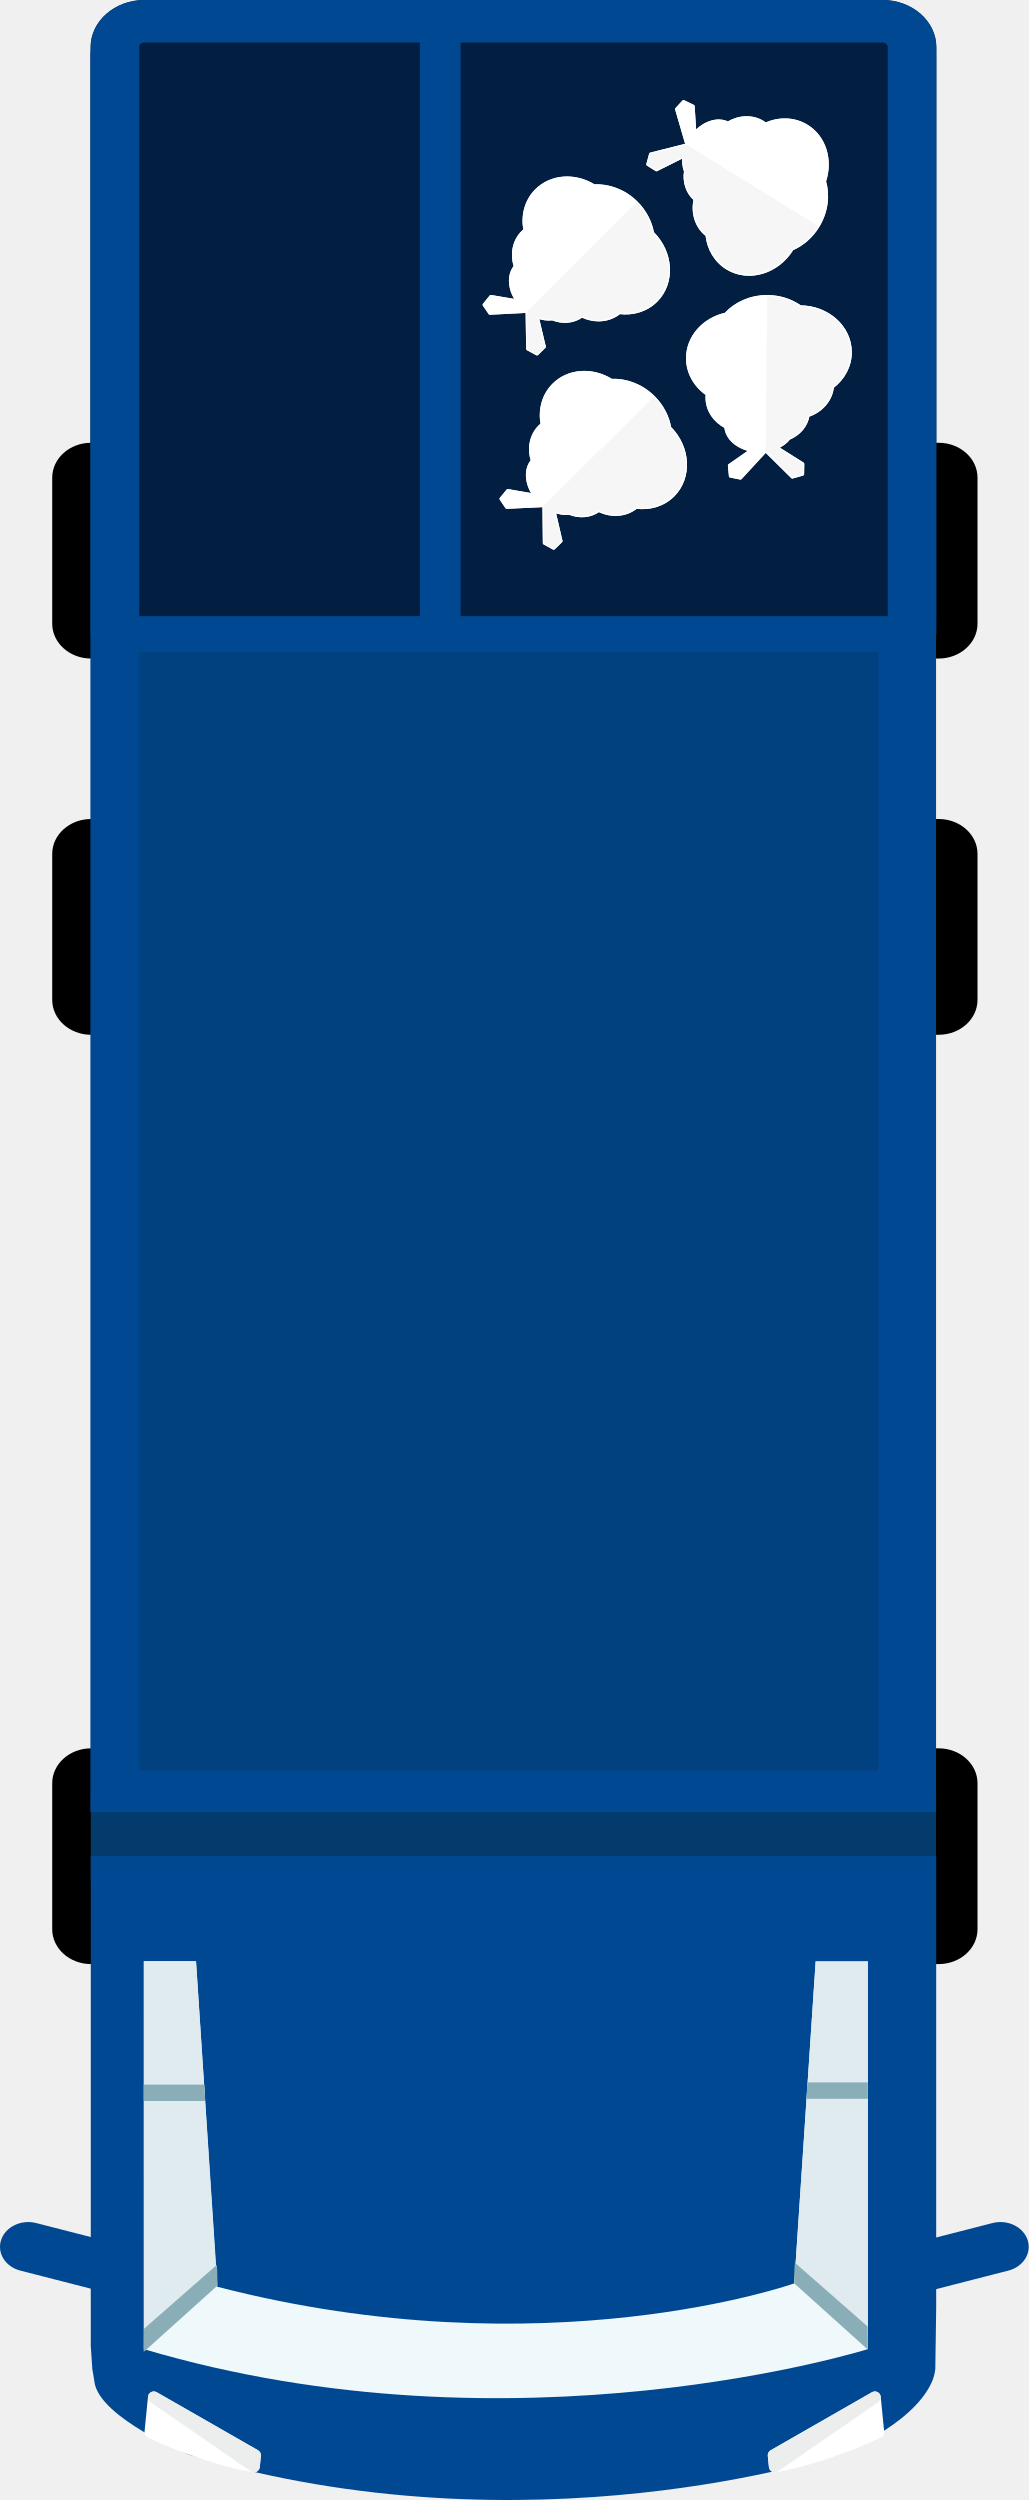
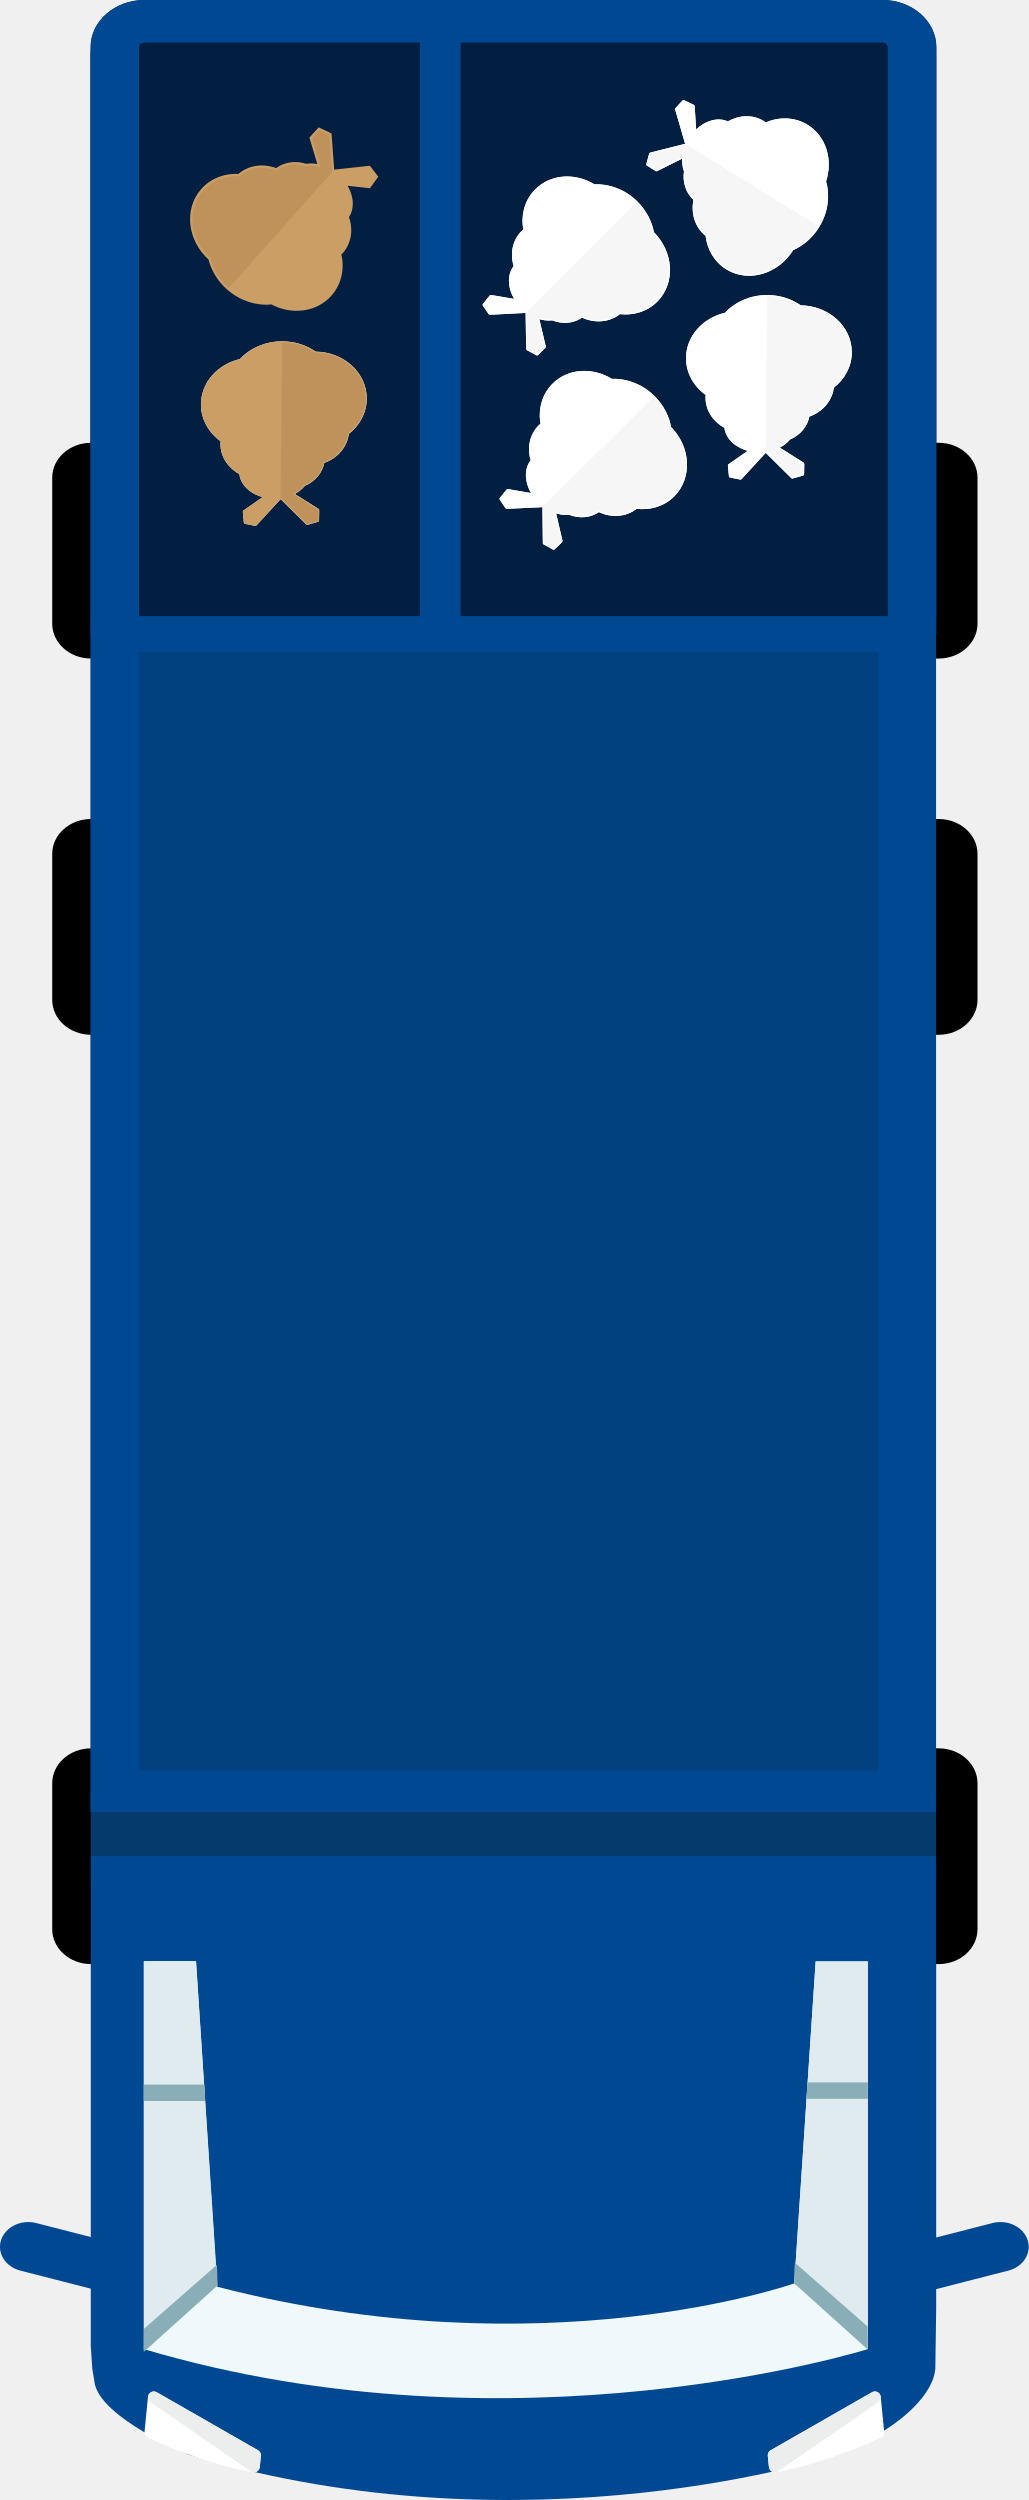
<svg xmlns="http://www.w3.org/2000/svg" version="1.1" id="Lager_1" x="0px" y="0px" width="185.213px" height="450.109px" viewBox="0 0 185.213 450.109" enable-background="new 0 0 185.213 450.109" xml:space="preserve">
  <g>
    <g>
-       <path fill="#004892" d="M26.794,414.74c2.699,0.69,5.528-0.664,6.32-3.027l0,0c0.788-2.364-0.759-4.842-3.457-5.535l-23.134-5.931    c-2.698-0.692-5.526,0.663-6.317,3.027l0,0c-0.791,2.363,0.758,4.841,3.457,5.533L26.794,414.74z" />
-       <path d="M163.897,353.622h5.105c3.855,0,6.991-2.815,6.991-6.276v-26.293c0-3.461-3.136-6.276-6.991-6.276h-5.105    c-3.854,0-6.99,2.815-6.99,6.276v26.293C156.907,350.806,160.043,353.622,163.897,353.622z" />
-       <path d="M16.393,353.622h5.104c3.855,0,6.992-2.815,6.992-6.276v-26.293c0-3.461-3.137-6.276-6.992-6.276h-5.104    c-3.854,0-6.991,2.815-6.991,6.276v26.293C9.402,350.806,12.539,353.622,16.393,353.622z" />
+       <path fill="#004892" d="M26.794,414.74c2.699,0.69,5.528-0.664,6.32-3.026l0,0c0.788-2.364-0.759-4.843-3.457-5.535l-23.134-5.932    c-2.698-0.691-5.526,0.663-6.317,3.027l0,0c-0.791,2.363,0.758,4.841,3.457,5.533L26.794,414.74z" />
+       <path d="M163.897,353.622h5.104c3.854,0,6.991-2.814,6.991-6.275v-26.293c0-3.461-3.137-6.276-6.991-6.276h-5.104    c-3.854,0-6.99,2.815-6.99,6.276v26.293C156.907,350.806,160.043,353.622,163.897,353.622z" />
+       <path d="M16.393,353.622h5.104c3.855,0,6.992-2.814,6.992-6.275v-26.293c0-3.461-3.137-6.276-6.992-6.276h-5.104    c-3.854,0-6.991,2.815-6.991,6.276v26.293C9.402,350.806,12.539,353.622,16.393,353.622z" />
      <g>
-         <path d="M163.897,186.304h5.105c3.855,0,6.991-2.815,6.991-6.276v-26.293c0-3.461-3.136-6.277-6.991-6.277h-5.105     c-3.854,0-6.99,2.816-6.99,6.277v26.293C156.907,183.488,160.043,186.304,163.897,186.304z" />
+         <path d="M163.897,186.304h5.104c3.854,0,6.991-2.815,6.991-6.276v-26.293c0-3.461-3.137-6.277-6.991-6.277h-5.104     c-3.854,0-6.99,2.816-6.99,6.277v26.293C156.907,183.488,160.043,186.304,163.897,186.304z" />
        <path d="M16.393,186.304h5.104c3.855,0,6.992-2.815,6.992-6.276v-26.293c0-3.461-3.137-6.277-6.992-6.277h-5.104     c-3.854,0-6.991,2.816-6.991,6.277v26.293C9.402,183.488,12.539,186.304,16.393,186.304z" />
-         <path d="M163.897,118.566h5.105c3.855,0,6.991-2.815,6.991-6.276V85.997c0-3.461-3.136-6.277-6.991-6.277h-5.105     c-3.854,0-6.99,2.816-6.99,6.277v26.293C156.907,115.751,160.043,118.566,163.897,118.566z" />
-         <path d="M16.393,118.566h5.104c3.855,0,6.992-2.815,6.992-6.276V85.997c0-3.461-3.137-6.277-6.992-6.277h-5.104     c-3.854,0-6.991,2.816-6.991,6.277v26.293C9.402,115.751,12.539,118.566,16.393,118.566z" />
+         <path d="M163.897,118.566h5.104c3.854,0,6.991-2.815,6.991-6.276V85.997c0-3.461-3.137-6.276-6.991-6.276h-5.104     c-3.854,0-6.99,2.815-6.99,6.276v26.293C156.907,115.751,160.043,118.566,163.897,118.566z" />
+         <path d="M16.393,118.566h5.104c3.855,0,6.992-2.815,6.992-6.276V85.997c0-3.461-3.137-6.276-6.992-6.276h-5.104     c-3.854,0-6.991,2.815-6.991,6.276v26.293C9.402,115.751,12.539,118.566,16.393,118.566z" />
      </g>
      <g>
-         <path fill="#004892" d="M16.319,326.256V9.839c0-2.723,2.528-4.939,5.64-4.939h140.928c3.11,0,5.64,2.217,5.64,4.939v316.417     H16.319z" />
+         <path fill="#004892" d="M16.319,326.257V9.839c0-2.723,2.528-4.938,5.64-4.938h140.929c3.109,0,5.639,2.217,5.639,4.938v316.418     H16.319L16.319,326.257z" />
        <g>
          <path fill="#033B6D" d="M165.776,110.926V7.755c0-2.624-2.439-4.76-5.432-4.76H24.563c-2.995,0-5.433,2.136-5.433,4.76v103.171" />
-           <path fill="#021F41" d="M159.843,8.483v102.441h8.735V8.483c0-4.677-4.347-8.483-9.686-8.483H26.001      c-5.339,0-9.683,3.807-9.683,8.483v102.441h8.735V8.483c0-0.459,0.426-0.833,0.947-0.833h132.891      C159.417,7.65,159.843,8.024,159.843,8.483z" />
+           <path fill="#021F41" d="M159.843,8.483v102.44h8.735V8.483c0-4.677-4.347-8.483-9.687-8.483H26.001      c-5.339,0-9.683,3.808-9.683,8.483v102.44h8.735V8.483c0-0.459,0.426-0.833,0.947-0.833h132.892      C159.417,7.65,159.843,8.024,159.843,8.483z" />
        </g>
      </g>
-       <rect x="16.343" y="322.756" fill="#033B6D" width="152.183" height="16" />
-       <path fill="#004892" d="M158.419,414.74c-2.699,0.69-5.528-0.664-6.32-3.027l0,0c-0.788-2.364,0.758-4.842,3.457-5.535    l23.133-5.931c2.699-0.692,5.526,0.663,6.318,3.027l0,0c0.79,2.363-0.759,4.841-3.457,5.533L158.419,414.74z" />
+       <rect x="16.343" y="322.757" fill="#033B6D" width="152.184" height="16" />
+       <path fill="#004892" d="M158.419,414.74c-2.699,0.69-5.527-0.664-6.32-3.026l0,0c-0.787-2.364,0.758-4.843,3.457-5.535    l23.133-5.932c2.699-0.691,5.526,0.663,6.318,3.027l0,0c0.79,2.363-0.759,4.841-3.457,5.533L158.419,414.74z" />
      <path fill="#004892" d="M16.343,424.818" />
-       <path fill="#004892" d="M16.622,426.551c0.14,0.774,0.28,1.545,0.383,2.313c0.871,6.484,17.148,13.129,17.148,13.129    c61.024,18.26,116.497,0,116.497,0s13.526-5.09,17.124-13.129c0.329-0.736,0.516-1.513,0.621-2.313l0,0l0.159-11v-14.31v-67.043    H16.343v67.043v14.31v6.829" />
+       <path fill="#004892" d="M16.622,426.552c0.14,0.773,0.28,1.545,0.383,2.312c0.871,6.484,17.148,13.129,17.148,13.129    c61.024,18.261,116.497,0,116.497,0s13.526-5.09,17.125-13.129c0.328-0.735,0.516-1.513,0.621-2.312l0,0l0.158-11v-14.311v-67.043    H16.343v67.043v14.311v6.829" />
      <g>
-         <path fill="#004892" d="M16.319,326.256V9.839c0-2.723,2.528-4.939,5.64-4.939h140.928c3.11,0,5.64,2.217,5.64,4.939v316.417     H16.319z" />
+         <path fill="#004892" d="M16.319,326.257V9.839c0-2.723,2.528-4.938,5.64-4.938h140.929c3.109,0,5.639,2.217,5.639,4.938v316.418     H16.319L16.319,326.257z" />
        <g>
          <path fill="#021F41" d="M75.597,110.926V7.755c0-2.624-0.939-4.76-2.091-4.76H21.222c-1.153,0-2.092,2.136-2.092,4.76v103.171" />
-           <path fill="#021F41" d="M164.264,110.926V7.755c0-2.624-1.354-4.76-3.012-4.76H85.943c-1.662,0-3.014,2.136-3.014,4.76v103.171" />
-           <path fill="#004892" d="M159.843,8.483v105.772h8.735V8.483c0-4.677-4.347-8.483-9.686-8.483H26.001      c-5.339,0-9.683,3.807-9.683,8.483v105.772h8.735V8.483c0-0.459,0.426-0.833,0.947-0.833h132.891      C159.417,7.65,159.843,8.024,159.843,8.483z" />
+           <path fill="#021F41" d="M164.265,110.926V7.755c0-2.624-1.354-4.76-3.013-4.76H85.943c-1.662,0-3.014,2.136-3.014,4.76v103.171" />
+           <path fill="#004892" d="M159.843,8.483v105.771h8.735V8.483c0-4.677-4.347-8.483-9.687-8.483H26.001      c-5.339,0-9.683,3.808-9.683,8.483v105.771h8.735V8.483c0-0.459,0.426-0.833,0.947-0.833h132.892      C159.417,7.65,159.843,8.024,159.843,8.483z" />
        </g>
      </g>
-       <rect x="25.054" y="117.336" opacity="0.52" fill="#033B6D" width="133.083" height="201.451" />
+       <rect x="25.054" y="117.336" opacity="0.52" fill="#033B6D" enable-background="new    " width="133.083" height="201.451" />
      <path fill="#EFF8FB" stroke="#EFF8FB" stroke-width="1.901" stroke-linecap="round" stroke-linejoin="round" stroke-miterlimit="10" d="    M92.782,437.846" />
-       <path fill="none" stroke="#FFFFFF" stroke-width="4.274" stroke-miterlimit="10" d="M168.554,426.551" />
+       <path fill="none" stroke="#FFFFFF" stroke-width="4.274" stroke-miterlimit="10" d="M168.554,426.552" />
      <g>
-         <path fill="#FFFFFF" stroke="#FFFFFF" stroke-width="2.115" stroke-linecap="round" stroke-linejoin="round" stroke-miterlimit="10" d="     M139.292,442.068l18.221-10.44l0.624,6.282c0,0-9.107,4.473-18.646,6.155C139.439,443.554,139.292,442.068,139.292,442.068z" />
-         <path fill="#ECEDED" stroke="#ECEDED" stroke-width="2.115" stroke-linecap="round" stroke-linejoin="round" stroke-miterlimit="10" d="     M139.49,444.065c-0.051-0.511-0.198-1.997-0.198-1.997l18.221-10.44L139.49,444.065z" />
+         <path fill="#FFFFFF" stroke="#FFFFFF" stroke-width="2.115" stroke-linecap="round" stroke-linejoin="round" stroke-miterlimit="10" d="     M139.292,442.068l18.221-10.439l0.625,6.281c0,0-9.107,4.474-18.646,6.155C139.438,443.554,139.292,442.068,139.292,442.068z" />
+         <path fill="#ECEDED" stroke="#ECEDED" stroke-width="2.115" stroke-linecap="round" stroke-linejoin="round" stroke-miterlimit="10" d="     M139.49,444.065c-0.052-0.511-0.198-1.997-0.198-1.997l18.221-10.439L139.49,444.065z" />
      </g>
      <g>
-         <path fill="#FFFFFF" stroke="#FFFFFF" stroke-width="2.115" stroke-linecap="round" stroke-linejoin="round" stroke-miterlimit="10" d="     M45.918,442.068l-18.221-10.44l-0.625,6.282c0,0,9.108,4.473,18.647,6.155C45.77,443.554,45.918,442.068,45.918,442.068z" />
-         <path fill="#ECEDED" stroke="#ECEDED" stroke-width="2.115" stroke-linecap="round" stroke-linejoin="round" stroke-miterlimit="10" d="     M45.72,444.065c0.05-0.511,0.198-1.997,0.198-1.997l-18.221-10.44L45.72,444.065z" />
+         <path fill="#FFFFFF" stroke="#FFFFFF" stroke-width="2.115" stroke-linecap="round" stroke-linejoin="round" stroke-miterlimit="10" d="     M45.918,442.068l-18.221-10.439l-0.625,6.281c0,0,9.108,4.474,18.647,6.155C45.77,443.554,45.918,442.068,45.918,442.068z" />
+         <path fill="#ECEDED" stroke="#ECEDED" stroke-width="2.115" stroke-linecap="round" stroke-linejoin="round" stroke-miterlimit="10" d="     M45.72,444.065c0.05-0.511,0.198-1.997,0.198-1.997l-18.221-10.439L45.72,444.065z" />
      </g>
-       <path fill="#EFF8FB" d="M39.092,411.707c59.188,15.31,103.911-0.601,103.911-0.601l3.85-57.967h9.395v69.807    c0,0-63.411,19.872-130.349,0l-0.005-69.847h9.399L39.092,411.707z" />
+       <path fill="#EFF8FB" d="M39.092,411.707c59.188,15.311,103.911-0.601,103.911-0.601l3.85-57.967h9.396v69.807    c0,0-63.411,19.872-130.349,0l-0.005-69.847h9.399L39.092,411.707z" />
      <g>
        <polyline fill="#DFEBEF" points="143.003,411.106 146.853,353.139 156.247,353.139 156.247,422.946    " />
-         <path fill="#8AAEB7" d="M143.101,407.377l13.108,11.494l0.038,4.155l-13.244-11.921     C143.003,411.106,142.991,408.541,143.101,407.377z" />
-         <polygon fill="#8AAEB7" points="145.347,374.922 156.247,374.922 156.247,377.873 145.21,377.873    " />
+         <path fill="#8AAEB7" d="M143.101,407.378l13.108,11.493l0.038,4.155l-13.244-11.921     C143.003,411.106,142.991,408.541,143.101,407.378z" />
+         <polygon fill="#8AAEB7" points="145.347,374.923 156.247,374.923 156.247,377.873 145.21,377.873    " />
      </g>
      <g>
-         <polyline fill="#DFEBEF" points="39.142,411.506 35.292,353.099 25.898,353.099 25.898,423.346    " />
-         <path fill="#8AAEB7" d="M39.044,407.778l-13.108,11.494l-0.038,4.155l13.244-11.921     C39.142,411.506,39.154,408.941,39.044,407.778z" />
+         <polyline fill="#DFEBEF" points="39.142,411.507 35.292,353.099 25.898,353.099 25.898,423.346    " />
+         <path fill="#8AAEB7" d="M39.044,407.778l-13.108,11.494l-0.038,4.155l13.244-11.921     C39.142,411.507,39.154,408.941,39.044,407.778z" />
        <polygon fill="#8AAEB7" points="36.798,375.323 25.898,375.323 25.898,378.273 36.935,378.273    " />
      </g>
    </g>
    <g>
-       <path fill="#FFFFFF" stroke="#FFFFFF" stroke-width="0.569" stroke-linecap="round" stroke-linejoin="round" stroke-miterlimit="10" d="    M127.339,70.962c-0.022,0.2-0.034,0.404-0.034,0.61c0,2.26,1.364,4.229,3.389,5.282c0.153,2.031,2.07,3.707,4.62,4.181    l-3.975,2.771l0.179,1.895l1.789,0.359l4.547-4.938l4.806,4.75l1.83-0.52l0.029-1.824l-4.71-2.963    c0.928-0.4,1.702-0.976,2.241-1.667c1.804-0.74,3.126-2.27,3.42-4.101c2.39-0.794,4.145-2.771,4.391-5.145    c1.966-1.496,3.217-3.733,3.217-6.235c0-4.489-4.022-8.13-8.993-8.153c-1.646-1.164-3.717-1.858-5.969-1.858    c-3.006,0-5.692,1.235-7.469,3.174c-3.934,0.884-6.849,4.09-6.849,7.912C123.798,67.129,125.187,69.471,127.339,70.962z" />
-       <path fill="#FFFFFF" stroke="#FFFFFF" stroke-width="0.569" stroke-linecap="round" stroke-linejoin="round" stroke-miterlimit="10" d="    M127.339,70.962c-0.022,0.2-0.034,0.404-0.034,0.61c0,2.26,1.364,4.229,3.389,5.282c0.153,2.031,2.07,3.707,4.62,4.181    l-3.975,2.771l0.179,1.895l1.789,0.359l4.547-4.938l4.806,4.75l1.83-0.52l0.029-1.824l-4.71-2.963    c0.928-0.4,1.702-0.976,2.241-1.667c1.804-0.74,3.126-2.27,3.42-4.101c2.39-0.794,4.145-2.771,4.391-5.145    c1.966-1.496,3.217-3.733,3.217-6.235c0-4.489-4.022-8.13-8.993-8.153c-1.646-1.164-3.717-1.858-5.969-1.858    c-3.006,0-5.692,1.235-7.469,3.174c-3.934,0.884-6.849,4.09-6.849,7.912C123.798,67.129,125.187,69.471,127.339,70.962z" />
-       <path fill="#F6F6F6" stroke="#F6F6F6" stroke-width="0.152" stroke-linecap="round" stroke-linejoin="round" stroke-miterlimit="10" d="    M137.854,81.121l4.806,4.75l1.83-0.52l0.029-1.824l-4.71-2.963c0.928-0.4,1.702-0.976,2.241-1.667    c1.804-0.74,3.126-2.27,3.42-4.101c2.39-0.794,4.145-2.771,4.391-5.145c1.966-1.496,3.217-3.733,3.217-6.235    c0-4.489-4.022-8.13-8.993-8.153c-1.646-1.164-3.717-1.858-5.969-1.858" />
+       <path fill="#FFFFFF" stroke="#FFFFFF" stroke-width="0.569" stroke-linecap="round" stroke-linejoin="round" stroke-miterlimit="10" d="    M127.339,70.962c-0.021,0.2-0.033,0.404-0.033,0.61c0,2.26,1.363,4.229,3.389,5.282c0.152,2.031,2.07,3.707,4.619,4.181    l-3.975,2.771l0.18,1.895l1.789,0.359l4.547-4.938l4.806,4.75l1.829-0.52l0.029-1.824l-4.709-2.963    c0.928-0.4,1.701-0.977,2.24-1.667c1.805-0.74,3.126-2.271,3.42-4.102c2.391-0.794,4.145-2.771,4.391-5.145    c1.967-1.496,3.218-3.733,3.218-6.235c0-4.488-4.022-8.13-8.993-8.152c-1.646-1.164-3.717-1.858-5.969-1.858    c-3.006,0-5.692,1.235-7.469,3.174c-3.935,0.884-6.85,4.09-6.85,7.912C123.798,67.129,125.187,69.471,127.339,70.962z" />
+       <path fill="#FFFFFF" stroke="#FFFFFF" stroke-width="0.569" stroke-linecap="round" stroke-linejoin="round" stroke-miterlimit="10" d="    M127.339,70.962c-0.021,0.2-0.033,0.404-0.033,0.61c0,2.26,1.363,4.229,3.389,5.282c0.152,2.031,2.07,3.707,4.619,4.181    l-3.975,2.771l0.18,1.895l1.789,0.359l4.547-4.938l4.806,4.75l1.829-0.52l0.029-1.824l-4.709-2.963    c0.928-0.4,1.701-0.977,2.24-1.667c1.805-0.74,3.126-2.271,3.42-4.102c2.391-0.794,4.145-2.771,4.391-5.145    c1.967-1.496,3.218-3.733,3.218-6.235c0-4.488-4.022-8.13-8.993-8.152c-1.646-1.164-3.717-1.858-5.969-1.858    c-3.006,0-5.692,1.235-7.469,3.174c-3.935,0.884-6.85,4.09-6.85,7.912C123.798,67.129,125.187,69.471,127.339,70.962z" />
+       <path fill="#F6F6F6" stroke="#F6F6F6" stroke-width="0.152" stroke-linecap="round" stroke-linejoin="round" stroke-miterlimit="10" d="    M137.854,81.121l4.806,4.75l1.83-0.52l0.028-1.824l-4.709-2.963c0.928-0.4,1.701-0.977,2.24-1.667    c1.805-0.74,3.126-2.271,3.42-4.102c2.391-0.794,4.146-2.771,4.391-5.145c1.967-1.496,3.218-3.733,3.218-6.235    c0-4.488-4.022-8.13-8.993-8.152c-1.646-1.164-3.717-1.858-5.969-1.858" />
    </g>
    <g>
-       <path fill="#FFFFFF" stroke="#FFFFFF" stroke-width="0.569" stroke-linecap="round" stroke-linejoin="round" stroke-miterlimit="10" d="    M94.523,41.426c-0.156,0.127-0.308,0.264-0.452,0.411c-1.582,1.612-1.988,3.974-1.28,6.143c-1.313,1.558-1.119,4.097,0.369,6.221    l-4.777-0.807l-1.199,1.478l1.024,1.51l6.705-0.34l0.103,6.756l1.67,0.91l1.299-1.281l-1.285-5.413    c0.941,0.364,1.896,0.495,2.767,0.38c1.806,0.734,3.82,0.569,5.312-0.531c2.262,1.106,4.898,0.924,6.737-0.598    c2.452,0.309,4.911-0.413,6.663-2.197c3.144-3.205,2.822-8.62-0.709-12.119c-0.359-1.983-1.351-3.929-2.958-5.507    c-2.146-2.105-4.929-3.104-7.555-2.966c-3.427-2.124-7.753-1.877-10.43,0.852C94.68,36.208,94.03,38.853,94.523,41.426z" />
-       <path fill="#FFFFFF" stroke="#FFFFFF" stroke-width="0.569" stroke-linecap="round" stroke-linejoin="round" stroke-miterlimit="10" d="    M94.523,41.426c-0.156,0.127-0.308,0.264-0.452,0.411c-1.582,1.612-1.988,3.974-1.28,6.143c-1.313,1.558-1.119,4.097,0.369,6.221    l-4.777-0.807l-1.199,1.478l1.024,1.51l6.705-0.34l0.103,6.756l1.67,0.91l1.299-1.281l-1.285-5.413    c0.941,0.364,1.896,0.495,2.767,0.38c1.806,0.734,3.82,0.569,5.312-0.531c2.262,1.106,4.898,0.924,6.737-0.598    c2.452,0.309,4.911-0.413,6.663-2.197c3.144-3.205,2.822-8.62-0.709-12.119c-0.359-1.983-1.351-3.929-2.958-5.507    c-2.146-2.105-4.929-3.104-7.555-2.966c-3.427-2.124-7.753-1.877-10.43,0.852C94.68,36.208,94.03,38.853,94.523,41.426z" />
-       <path fill="#F6F6F6" stroke="#F6F6F6" stroke-width="0.152" stroke-linecap="round" stroke-linejoin="round" stroke-miterlimit="10" d="    M94.913,56.041l0.103,6.756l1.67,0.91l1.299-1.281l-1.285-5.413c0.941,0.364,1.896,0.495,2.767,0.38    c1.806,0.734,3.82,0.569,5.312-0.531c2.262,1.106,4.898,0.924,6.737-0.598c2.452,0.309,4.911-0.413,6.663-2.197    c3.144-3.205,2.822-8.62-0.709-12.119c-0.359-1.983-1.351-3.929-2.958-5.507" />
+       <path fill="#FFFFFF" stroke="#FFFFFF" stroke-width="0.569" stroke-linecap="round" stroke-linejoin="round" stroke-miterlimit="10" d="    M40.005,79.295c-0.021,0.2-0.033,0.404-0.033,0.61c0,2.26,1.363,4.229,3.389,5.282c0.152,2.031,2.07,3.707,4.619,4.181    l-3.975,2.771l0.18,1.895l1.789,0.359l4.547-4.938l4.806,4.75l1.829-0.52l0.029-1.824l-4.709-2.963    c0.928-0.4,1.701-0.977,2.24-1.667c1.805-0.74,3.126-2.271,3.42-4.102c2.391-0.794,4.145-2.771,4.391-5.145    c1.967-1.496,3.218-3.733,3.218-6.235c0-4.488-4.022-8.13-8.993-8.152c-1.646-1.164-3.717-1.858-5.969-1.858    c-3.006,0-5.692,1.235-7.469,3.174c-3.935,0.884-6.85,4.09-6.85,7.912C36.464,75.462,37.853,77.804,40.005,79.295z" />
+       <path fill="#CA9E64" stroke="#CA9E64" stroke-width="0.569" stroke-linecap="round" stroke-linejoin="round" stroke-miterlimit="10" d="    M40.005,79.295c-0.021,0.2-0.033,0.404-0.033,0.61c0,2.26,1.363,4.229,3.389,5.282c0.152,2.031,2.07,3.707,4.619,4.181    l-3.975,2.771l0.18,1.895l1.789,0.359l4.547-4.938l4.806,4.75l1.829-0.52l0.029-1.824l-4.709-2.963    c0.928-0.4,1.701-0.977,2.24-1.667c1.805-0.74,3.126-2.271,3.42-4.102c2.391-0.794,4.145-2.771,4.391-5.145    c1.967-1.496,3.218-3.733,3.218-6.235c0-4.488-4.022-8.13-8.993-8.152c-1.646-1.164-3.717-1.858-5.969-1.858    c-3.006,0-5.692,1.235-7.469,3.174c-3.935,0.884-6.85,4.09-6.85,7.912C36.464,75.462,37.853,77.804,40.005,79.295z" />
+       <path fill="#BF925C" stroke="#BF925C" stroke-width="0.152" stroke-linecap="round" stroke-linejoin="round" stroke-miterlimit="10" d="    M50.521,89.454l4.806,4.75l1.83-0.52l0.028-1.824l-4.709-2.963c0.928-0.4,1.701-0.977,2.24-1.667    c1.805-0.74,3.126-2.271,3.42-4.102c2.391-0.794,4.146-2.771,4.391-5.145c1.967-1.496,3.218-3.733,3.218-6.235    c0-4.488-4.022-8.13-8.993-8.152c-1.646-1.164-3.717-1.858-5.969-1.858" />
    </g>
    <g>
-       <path fill="#FFFFFF" stroke="#FFFFFF" stroke-width="0.569" stroke-linecap="round" stroke-linejoin="round" stroke-miterlimit="10" d="    M137.84,22.364c-0.159-0.123-0.327-0.239-0.504-0.346c-1.933-1.17-4.324-1.023-6.272,0.164c-1.817-0.921-4.244-0.148-5.97,1.788    l-0.312-4.835l-1.714-0.828l-1.233,1.344l1.87,6.447l-6.553,1.651l-0.503,1.834l1.546,0.97l4.974-2.493    c-0.139,1-0.047,1.96,0.266,2.779c-0.301,1.927,0.322,3.85,1.736,5.048c-0.558,2.457,0.225,4.981,2.129,6.422    c0.262,2.456,1.528,4.684,3.668,5.979c3.841,2.324,9.038,0.769,11.632-3.472c1.849-0.805,3.515-2.217,4.681-4.144    c1.557-2.571,1.891-5.51,1.152-8.033c1.281-3.822,0.047-7.977-3.223-9.956C142.954,21.319,140.231,21.294,137.84,22.364z" />
-       <path fill="#FFFFFF" stroke="#FFFFFF" stroke-width="0.569" stroke-linecap="round" stroke-linejoin="round" stroke-miterlimit="10" d="    M137.84,22.364c-0.159-0.123-0.327-0.239-0.504-0.346c-1.933-1.17-4.324-1.023-6.272,0.164c-1.817-0.921-4.244-0.148-5.97,1.788    l-0.312-4.835l-1.714-0.828l-1.233,1.344l1.87,6.447l-6.553,1.651l-0.503,1.834l1.546,0.97l4.974-2.493    c-0.139,1-0.047,1.96,0.266,2.779c-0.301,1.927,0.322,3.85,1.736,5.048c-0.558,2.457,0.225,4.981,2.129,6.422    c0.262,2.456,1.528,4.684,3.668,5.979c3.841,2.324,9.038,0.769,11.632-3.472c1.849-0.805,3.515-2.217,4.681-4.144    c1.557-2.571,1.891-5.51,1.152-8.033c1.281-3.822,0.047-7.977-3.223-9.956C142.954,21.319,140.231,21.294,137.84,22.364z" />
-       <path fill="#F6F6F6" stroke="#F6F6F6" stroke-width="0.152" stroke-linecap="round" stroke-linejoin="round" stroke-miterlimit="10" d="    M123.705,26.099l-6.553,1.651l-0.503,1.834l1.546,0.97l4.974-2.493c-0.139,1-0.047,1.96,0.266,2.779    c-0.301,1.927,0.322,3.85,1.736,5.048c-0.558,2.457,0.225,4.981,2.129,6.422c0.262,2.456,1.528,4.684,3.668,5.979    c3.841,2.324,9.038,0.769,11.632-3.472c1.849-0.805,3.515-2.217,4.681-4.144" />
+       <path fill="#FFFFFF" stroke="#FFFFFF" stroke-width="0.569" stroke-linecap="round" stroke-linejoin="round" stroke-miterlimit="10" d="    M94.522,41.427c-0.155,0.127-0.308,0.264-0.451,0.41c-1.583,1.612-1.988,3.975-1.28,6.144c-1.313,1.558-1.119,4.097,0.369,6.221    l-4.777-0.807l-1.199,1.478l1.024,1.51l6.705-0.34l0.104,6.756l1.67,0.91l1.299-1.28L96.7,57.014    c0.941,0.363,1.896,0.494,2.767,0.38c1.806,0.733,3.82,0.568,5.312-0.531c2.263,1.106,4.898,0.924,6.738-0.598    c2.451,0.309,4.91-0.413,6.662-2.197c3.145-3.205,2.822-8.62-0.709-12.119c-0.359-1.983-1.351-3.929-2.957-5.507    c-2.146-2.105-4.93-3.104-7.556-2.966c-3.427-2.124-7.753-1.877-10.431,0.852C94.681,36.208,94.03,38.853,94.522,41.427z" />
+       <path fill="#FFFFFF" stroke="#FFFFFF" stroke-width="0.569" stroke-linecap="round" stroke-linejoin="round" stroke-miterlimit="10" d="    M94.522,41.427c-0.155,0.127-0.308,0.264-0.451,0.41c-1.583,1.612-1.988,3.975-1.28,6.144c-1.313,1.558-1.119,4.097,0.369,6.221    l-4.777-0.807l-1.199,1.478l1.024,1.51l6.705-0.34l0.104,6.756l1.67,0.91l1.299-1.28L96.7,57.014    c0.941,0.363,1.896,0.494,2.767,0.38c1.806,0.733,3.82,0.568,5.312-0.531c2.263,1.106,4.898,0.924,6.738-0.598    c2.451,0.309,4.91-0.413,6.662-2.197c3.145-3.205,2.822-8.62-0.709-12.119c-0.359-1.983-1.351-3.929-2.957-5.507    c-2.146-2.105-4.93-3.104-7.556-2.966c-3.427-2.124-7.753-1.877-10.431,0.852C94.681,36.208,94.03,38.853,94.522,41.427z" />
+       <path fill="#F6F6F6" stroke="#F6F6F6" stroke-width="0.152" stroke-linecap="round" stroke-linejoin="round" stroke-miterlimit="10" d="    M94.913,56.041l0.104,6.756l1.67,0.91l1.299-1.28L96.7,57.013c0.941,0.363,1.896,0.494,2.767,0.38    c1.806,0.733,3.82,0.568,5.312-0.531c2.263,1.106,4.898,0.924,6.738-0.598c2.451,0.309,4.91-0.413,6.662-2.197    c3.145-3.205,2.822-8.62-0.709-12.119c-0.359-1.983-1.351-3.929-2.957-5.507" />
    </g>
    <g>
-       <path fill="#FFFFFF" stroke="#FFFFFF" stroke-width="0.569" stroke-linecap="round" stroke-linejoin="round" stroke-miterlimit="10" d="    M97.619,76.395c-0.156,0.128-0.31,0.264-0.454,0.41c-1.589,1.605-2.007,3.966-1.307,6.138c-1.32,1.551-1.138,4.092,0.342,6.221    l-4.772-0.827l-1.207,1.473l1.02,1.515l6.706-0.312l0.072,6.756l1.667,0.919l1.305-1.276l-1.264-5.419    c0.94,0.369,1.896,0.504,2.766,0.392c1.803,0.743,3.818,0.586,5.314-0.508c2.258,1.116,4.896,0.944,6.741-0.568    c2.449,0.32,4.912-0.391,6.672-2.169c3.158-3.19,2.86-8.608-0.656-12.122c-0.351-1.982-1.334-3.935-2.935-5.519    c-2.137-2.115-4.914-3.126-7.541-2.998c-3.418-2.14-7.745-1.911-10.434,0.805C97.799,71.18,97.139,73.821,97.619,76.395z" />
-       <path fill="#FFFFFF" stroke="#FFFFFF" stroke-width="0.569" stroke-linecap="round" stroke-linejoin="round" stroke-miterlimit="10" d="    M97.619,76.395c-0.156,0.128-0.31,0.264-0.454,0.41c-1.589,1.605-2.007,3.966-1.307,6.138c-1.32,1.551-1.138,4.092,0.342,6.221    l-4.772-0.827l-1.207,1.473l1.02,1.515l6.706-0.312l0.072,6.756l1.667,0.919l1.305-1.276l-1.264-5.419    c0.94,0.369,1.896,0.504,2.766,0.392c1.803,0.743,3.818,0.586,5.314-0.508c2.258,1.116,4.896,0.944,6.741-0.568    c2.449,0.32,4.912-0.391,6.672-2.169c3.158-3.19,2.86-8.608-0.656-12.122c-0.351-1.982-1.334-3.935-2.935-5.519    c-2.137-2.115-4.914-3.126-7.541-2.998c-3.418-2.14-7.745-1.911-10.434,0.805C97.799,71.18,97.139,73.821,97.619,76.395z" />
-       <path fill="#F6F6F6" stroke="#F6F6F6" stroke-width="0.152" stroke-linecap="round" stroke-linejoin="round" stroke-miterlimit="10" d="    M97.946,91.012l0.072,6.756l1.667,0.919l1.305-1.276l-1.264-5.419c0.94,0.369,1.896,0.504,2.766,0.392    c1.803,0.743,3.818,0.586,5.314-0.508c2.258,1.116,4.896,0.944,6.741-0.568c2.449,0.32,4.912-0.391,6.672-2.169    c3.158-3.19,2.86-8.608-0.656-12.122c-0.351-1.982-1.334-3.935-2.935-5.519" />
+       <path fill="#FFFFFF" stroke="#FFFFFF" stroke-width="0.569" stroke-linecap="round" stroke-linejoin="round" stroke-miterlimit="10" d="    M137.84,22.364c-0.159-0.123-0.327-0.239-0.504-0.346c-1.933-1.17-4.323-1.023-6.272,0.164c-1.816-0.921-4.244-0.148-5.969,1.788    l-0.312-4.835l-1.715-0.828l-1.232,1.344l1.87,6.447l-6.554,1.65l-0.502,1.834l1.545,0.971l4.975-2.493    c-0.139,1-0.047,1.96,0.266,2.778c-0.301,1.928,0.322,3.851,1.736,5.049c-0.559,2.457,0.225,4.98,2.129,6.422    c0.262,2.456,1.528,4.684,3.668,5.979c3.842,2.324,9.038,0.77,11.633-3.472c1.849-0.805,3.515-2.217,4.68-4.145    c1.558-2.57,1.892-5.51,1.152-8.032c1.281-3.822,0.047-7.978-3.223-9.956C142.954,21.319,140.231,21.294,137.84,22.364z" />
+       <path fill="#FFFFFF" stroke="#FFFFFF" stroke-width="0.569" stroke-linecap="round" stroke-linejoin="round" stroke-miterlimit="10" d="    M137.84,22.364c-0.159-0.123-0.327-0.239-0.504-0.346c-1.933-1.17-4.323-1.023-6.272,0.164c-1.816-0.921-4.244-0.148-5.969,1.788    l-0.312-4.835l-1.715-0.828l-1.232,1.344l1.87,6.447l-6.554,1.65l-0.502,1.834l1.545,0.971l4.975-2.493    c-0.139,1-0.047,1.96,0.266,2.778c-0.301,1.928,0.322,3.851,1.736,5.049c-0.559,2.457,0.225,4.98,2.129,6.422    c0.262,2.456,1.528,4.684,3.668,5.979c3.842,2.324,9.038,0.77,11.633-3.472c1.849-0.805,3.515-2.217,4.68-4.145    c1.558-2.57,1.892-5.51,1.152-8.032c1.281-3.822,0.047-7.978-3.223-9.956C142.954,21.319,140.231,21.294,137.84,22.364z" />
+       <path fill="#F6F6F6" stroke="#F6F6F6" stroke-width="0.152" stroke-linecap="round" stroke-linejoin="round" stroke-miterlimit="10" d="    M123.705,26.099l-6.554,1.65l-0.502,1.834l1.545,0.971l4.975-2.493c-0.139,1-0.047,1.96,0.266,2.778    c-0.301,1.928,0.322,3.851,1.736,5.049c-0.559,2.457,0.225,4.98,2.129,6.422c0.262,2.456,1.528,4.684,3.668,5.979    c3.842,2.324,9.038,0.77,11.633-3.472c1.849-0.805,3.515-2.217,4.68-4.145" />
+     </g>
+     <g>
+       <path fill="#FFFFFF" stroke="#FFFFFF" stroke-width="0.569" stroke-linecap="round" stroke-linejoin="round" stroke-miterlimit="10" d="    M97.619,76.395c-0.156,0.128-0.31,0.264-0.454,0.41c-1.589,1.604-2.007,3.966-1.307,6.138c-1.32,1.551-1.139,4.092,0.342,6.221    l-4.772-0.827l-1.207,1.474l1.02,1.515l6.705-0.312l0.072,6.756l1.668,0.919l1.305-1.276l-1.264-5.419    c0.939,0.369,1.896,0.504,2.766,0.393c1.803,0.742,3.818,0.586,5.314-0.509c2.258,1.116,4.896,0.944,6.74-0.567    c2.449,0.319,4.912-0.392,6.672-2.169c3.158-3.19,2.86-8.608-0.656-12.122c-0.351-1.982-1.334-3.936-2.935-5.52    c-2.137-2.115-4.914-3.126-7.541-2.998c-3.418-2.14-7.745-1.911-10.435,0.806C97.799,71.18,97.14,73.821,97.619,76.395z" />
+       <path fill="#FFFFFF" stroke="#FFFFFF" stroke-width="0.569" stroke-linecap="round" stroke-linejoin="round" stroke-miterlimit="10" d="    M97.619,76.395c-0.156,0.128-0.31,0.264-0.454,0.41c-1.589,1.604-2.007,3.966-1.307,6.138c-1.32,1.551-1.139,4.092,0.342,6.221    l-4.772-0.827l-1.207,1.474l1.02,1.515l6.705-0.312l0.072,6.756l1.668,0.919l1.305-1.276l-1.264-5.419    c0.939,0.369,1.896,0.504,2.766,0.393c1.803,0.742,3.818,0.586,5.314-0.509c2.258,1.116,4.896,0.944,6.74-0.567    c2.449,0.319,4.912-0.392,6.672-2.169c3.158-3.19,2.86-8.608-0.656-12.122c-0.351-1.982-1.334-3.936-2.935-5.52    c-2.137-2.115-4.914-3.126-7.541-2.998c-3.418-2.14-7.745-1.911-10.435,0.806C97.799,71.18,97.14,73.821,97.619,76.395z" />
+       <path fill="#F6F6F6" stroke="#F6F6F6" stroke-width="0.152" stroke-linecap="round" stroke-linejoin="round" stroke-miterlimit="10" d="    M97.946,91.012l0.072,6.756l1.666,0.919l1.306-1.276l-1.265-5.419c0.94,0.369,1.896,0.504,2.767,0.392    c1.803,0.743,3.817,0.587,5.313-0.508c2.258,1.116,4.896,0.944,6.741-0.567c2.449,0.319,4.912-0.392,6.673-2.169    c3.157-3.19,2.859-8.608-0.656-12.122c-0.352-1.982-1.334-3.936-2.936-5.52" />
+     </g>
+     <g>
+       <path fill="#FFFFFF" stroke="#FFFFFF" stroke-width="0.569" stroke-linecap="round" stroke-linejoin="round" stroke-miterlimit="10" d="    M60.926,45.664c0.148-0.137,0.292-0.282,0.428-0.437c1.487-1.699,1.759-4.082,0.927-6.207c1.222-1.629,0.885-4.154-0.724-6.188    l4.814,0.532l1.114-1.545l-1.111-1.449l-6.673,0.723l-0.487-6.739l-1.722-0.814l-1.224,1.354l1.594,5.331    c-0.96-0.311-1.923-0.386-2.784-0.222c-1.845-0.63-3.847-0.35-5.273,0.834c-2.322-0.975-4.944-0.642-6.692,0.98    c-2.464-0.168-4.879,0.693-6.526,2.575c-2.956,3.378-2.326,8.768,1.4,12.059c0.472,1.958,1.574,3.846,3.269,5.329    c2.263,1.98,5.097,2.818,7.711,2.529c3.543,1.925,7.848,1.431,10.365-1.446C61.067,50.88,61.563,48.204,60.926,45.664z" />
+       <path fill="#CA9E64" stroke="#CA9E64" d="M60.926,45.664c0.148-0.137,0.292-0.282,0.428-0.437    c1.487-1.699,1.759-4.082,0.927-6.207c1.222-1.629,0.885-4.154-0.724-6.188l4.814,0.532l1.114-1.545l-1.111-1.449l-6.673,0.723    l-0.487-6.739l-1.722-0.814l-1.224,1.354l1.594,5.331c-0.96-0.311-1.923-0.386-2.784-0.222c-1.845-0.63-3.847-0.35-5.273,0.834    c-2.322-0.975-4.944-0.642-6.692,0.98c-2.464-0.168-4.879,0.693-6.526,2.575c-2.956,3.378-2.326,8.768,1.4,12.059    c0.472,1.958,1.574,3.846,3.269,5.329c2.263,1.98,5.097,2.818,7.711,2.529c3.543,1.925,7.848,1.431,10.365-1.446    C61.067,50.88,61.563,48.204,60.926,45.664z" />
+       <path fill="#BF925C" stroke="#BF925C" stroke-width="0.152" stroke-linecap="round" stroke-linejoin="round" stroke-miterlimit="10" d="    M59.701,31.094l-0.487-6.739l-1.72-0.814l-1.225,1.354l1.595,5.331c-0.961-0.311-1.924-0.386-2.785-0.221    c-1.845-0.631-3.846-0.351-5.272,0.833c-2.322-0.976-4.945-0.642-6.693,0.98c-2.464-0.168-4.879,0.693-6.527,2.575    c-2.955,3.378-2.325,8.768,1.4,12.059c0.473,1.957,1.574,3.846,3.27,5.329" />
    </g>
  </g>
</svg>
